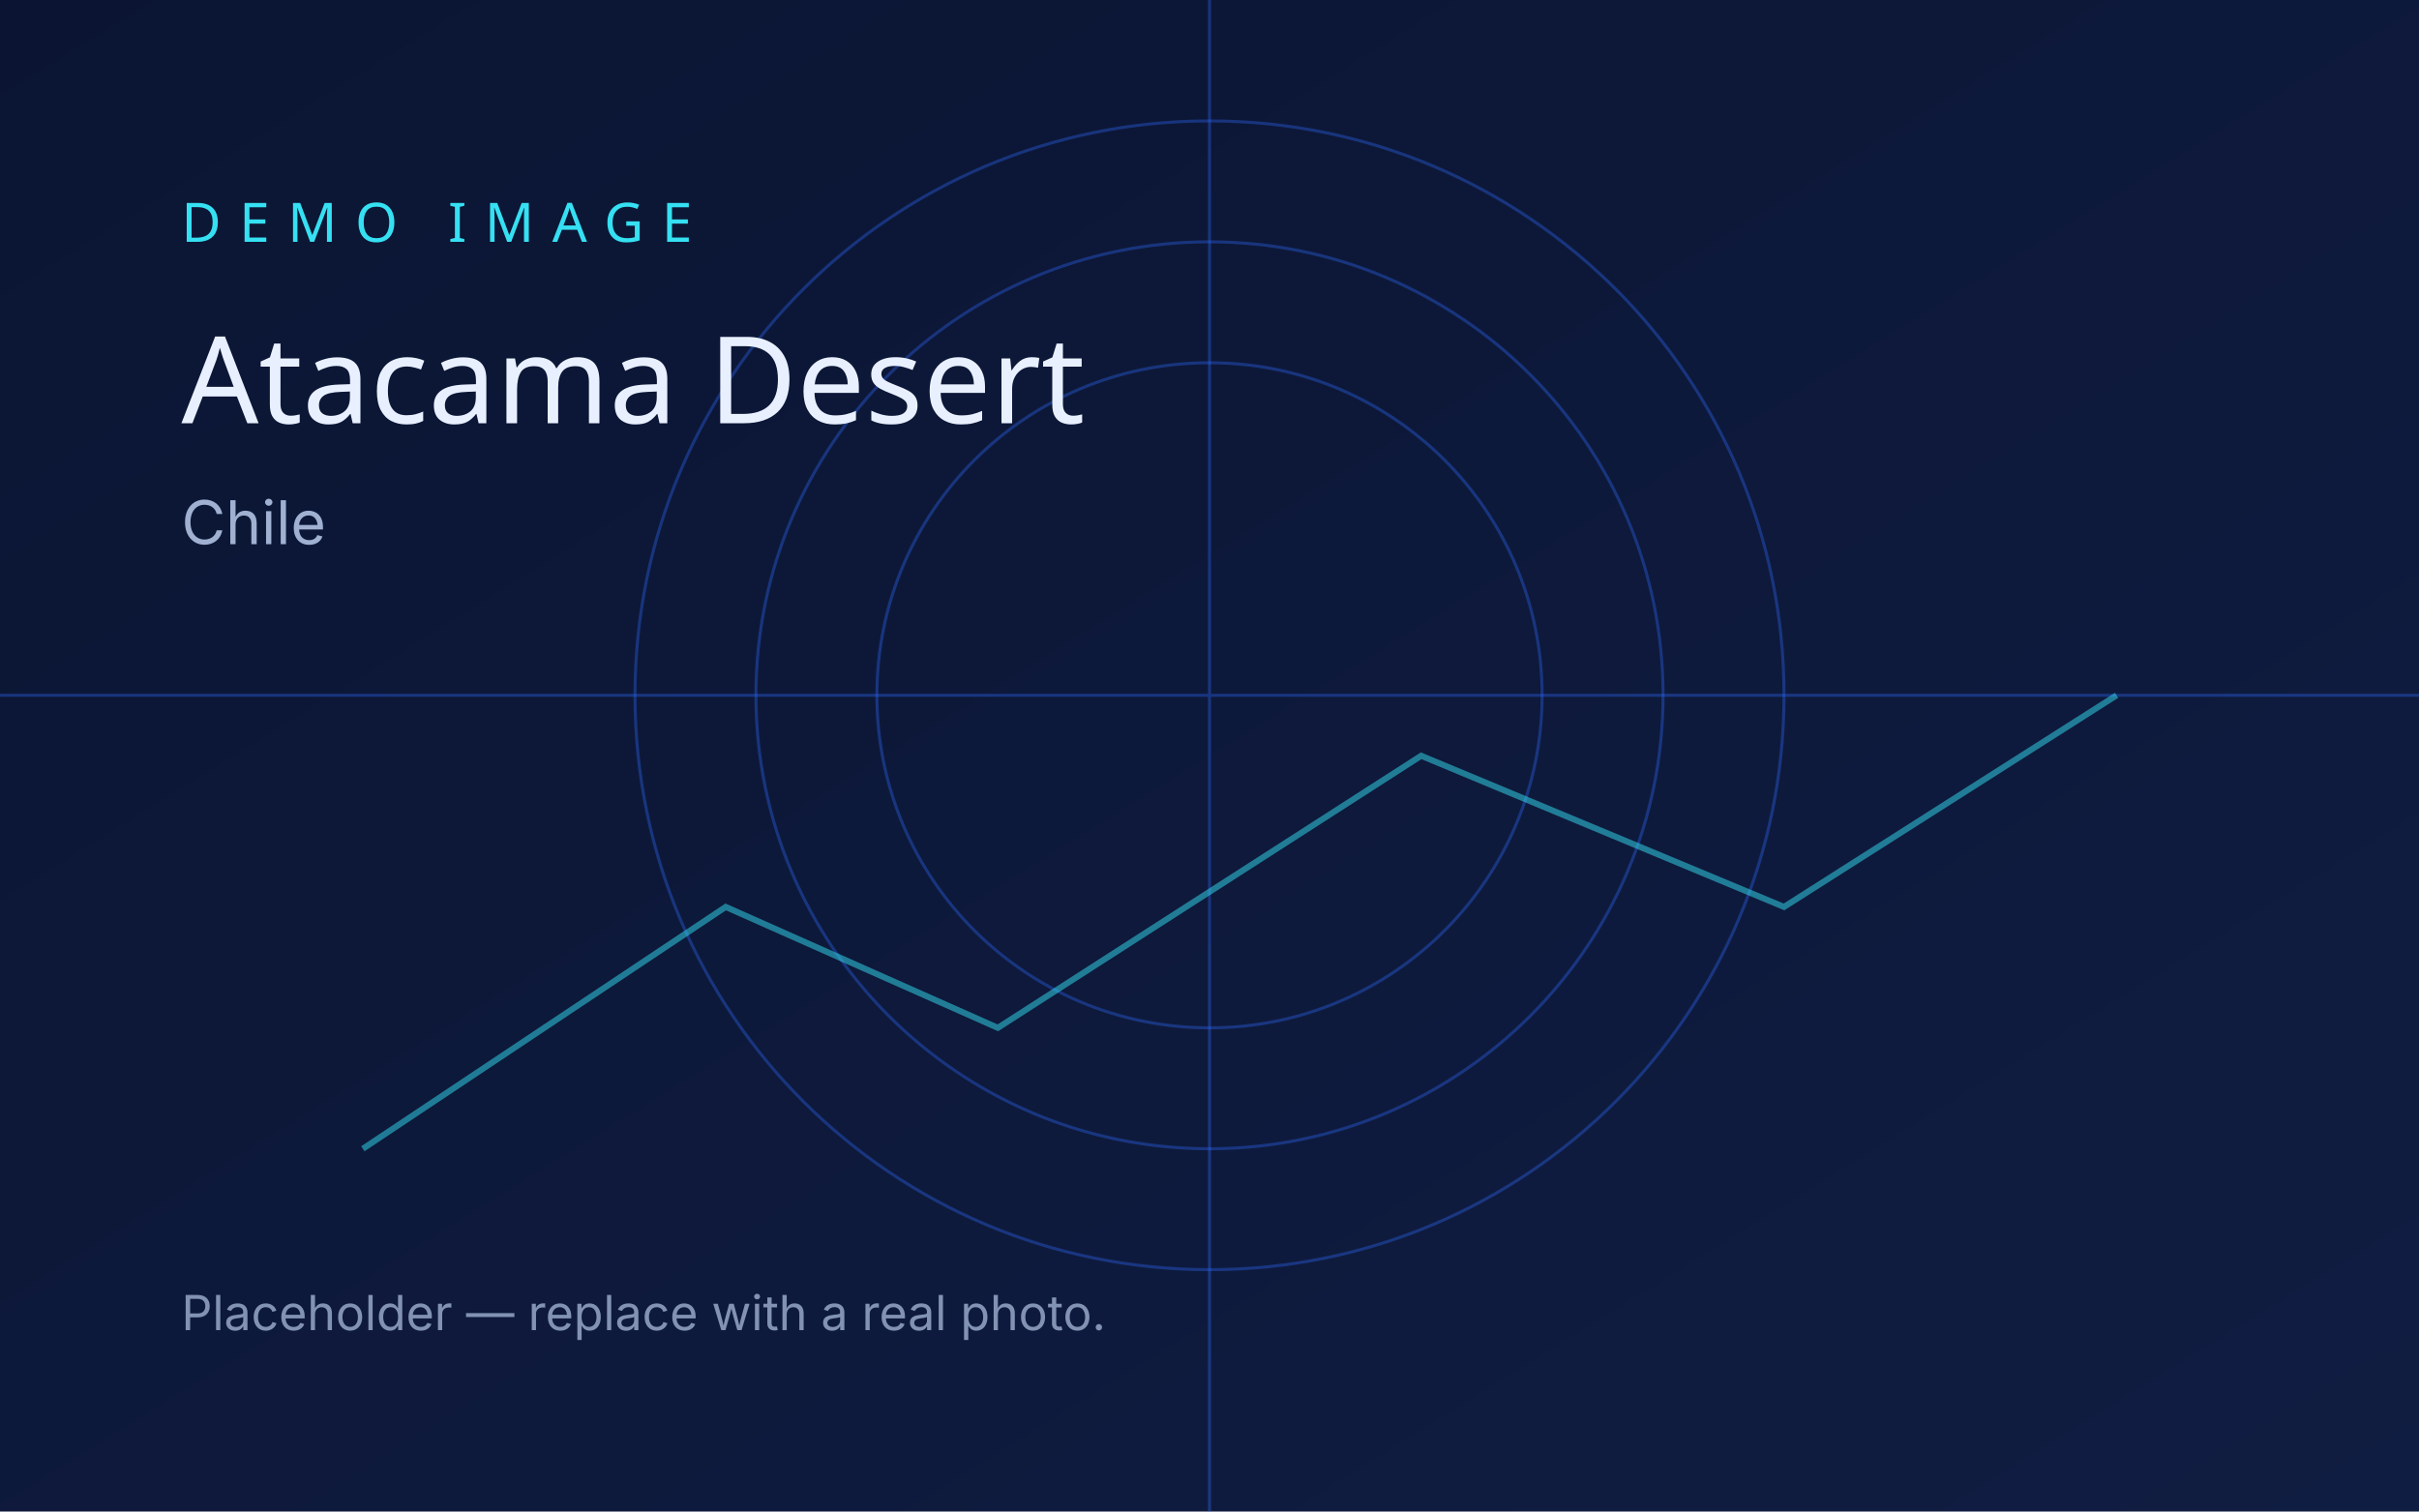
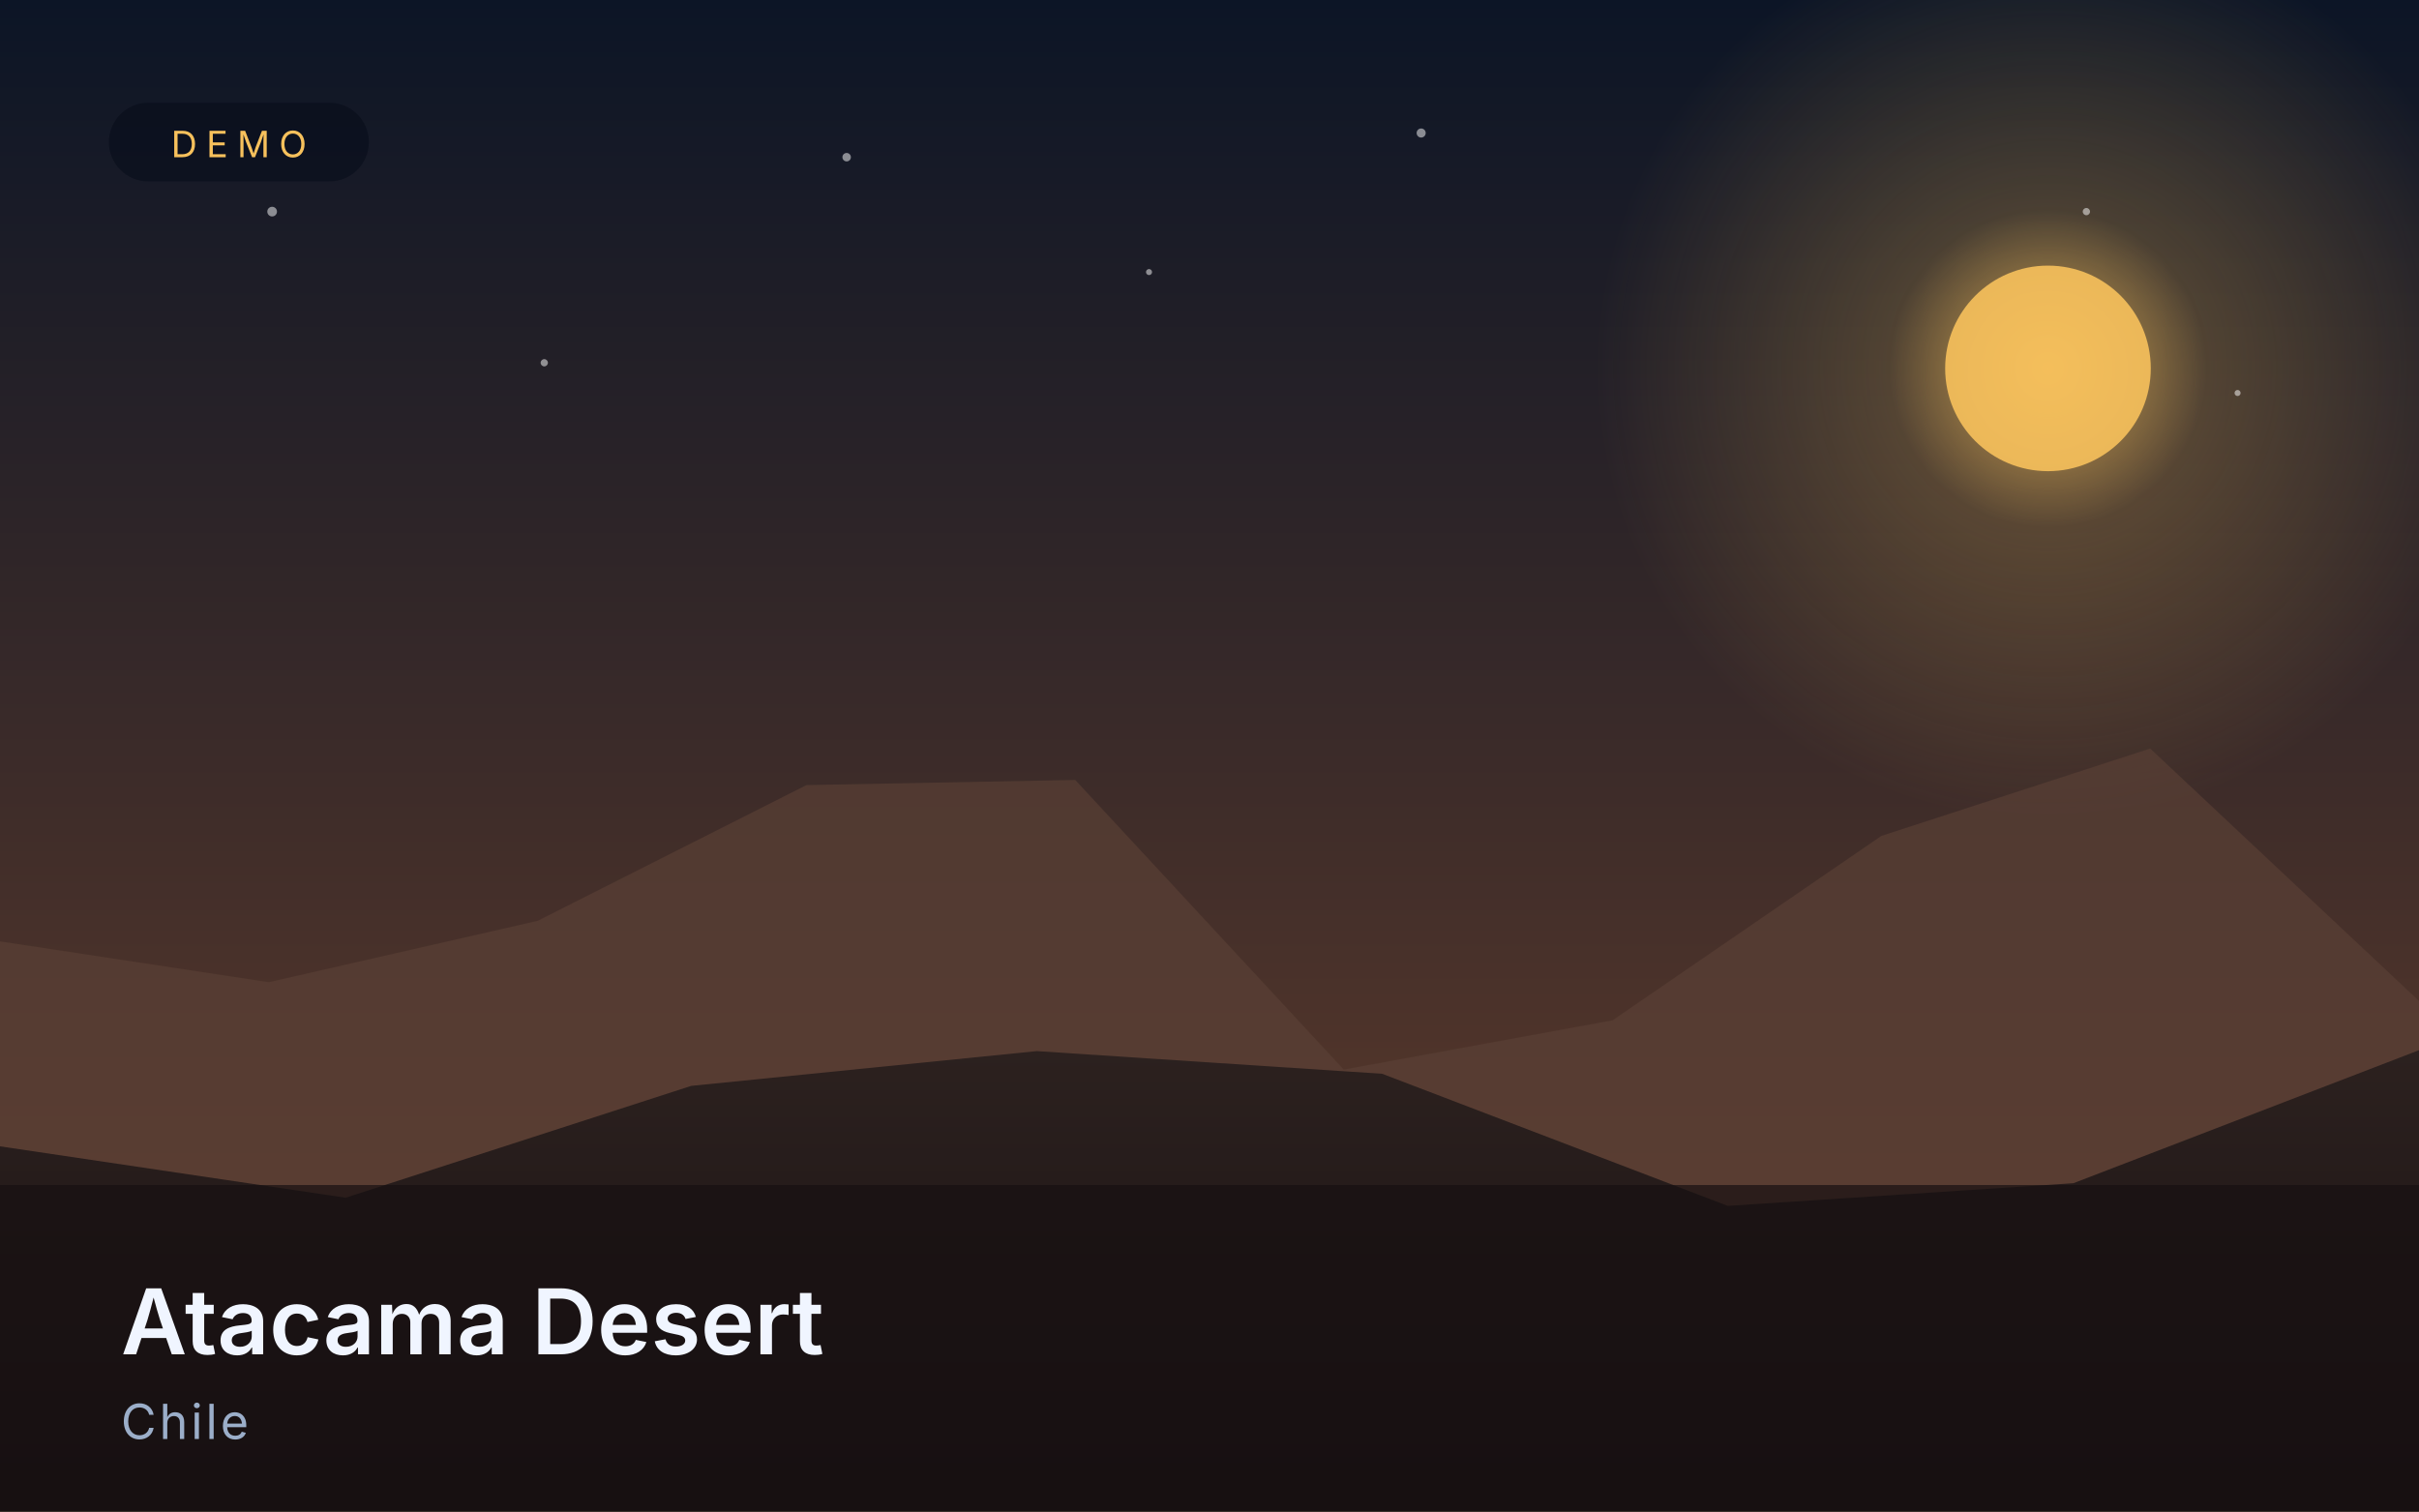
- <svg xmlns="http://www.w3.org/2000/svg" viewBox="0 0 800 500" role="img" aria-label="Demo image for Atacama Desert">
+ <svg xmlns="http://www.w3.org/2000/svg" viewBox="0 0 800 500" role="img" aria-label="Demo landscape for Atacama Desert">
  <defs>
-     <linearGradient id="bg" x1="0" y1="0" x2="1" y2="1">
-       <stop offset="0" stop-color="#0b1533" />
-       <stop offset="1" stop-color="#101d42" />
+     <linearGradient id="sky" x1="0" y1="0" x2="0" y2="1">
+       <stop offset="0" stop-color="#0c1526" />
+       <stop offset="1" stop-color="#6b412c" />
+     </linearGradient>
+     <radialGradient id="sunGlow" cx="0.5" cy="0.5" r="0.5">
+       <stop offset="0" stop-color="#f7c15c" stop-opacity="0.85" />
+       <stop offset="0.35" stop-color="#f7c15c" stop-opacity="0.22" />
+       <stop offset="1" stop-color="#f7c15c" stop-opacity="0" />
+     </radialGradient>
+     <linearGradient id="ground" x1="0" y1="0" x2="0" y2="1">
+       <stop offset="0" stop-color="#2c211f" />
+       <stop offset="1" stop-color="#171011" />
    </linearGradient>
  </defs>
-   <rect width="800" height="500" fill="url(#bg)" />
-   <g fill="none" stroke="#2f6bff" stroke-opacity="0.35">
-     <circle cx="400" cy="230" r="190" />
-     <circle cx="400" cy="230" r="150" />
-     <circle cx="400" cy="230" r="110" />
-     <path d="M0 230 H800 M400 0 V500" />
+   <rect width="800" height="500" fill="url(#sky)" />
+   <circle cx="677.295" cy="121.861" r="150" fill="url(#sunGlow)" />
+   <circle cx="677.295" cy="121.861" r="34" fill="#f7c15c" opacity="0.9" />
+   <g fill="#ffffff" opacity="0.5">
+     <circle cx="90" cy="70" r="1.6" />
+     <circle cx="180" cy="120" r="1.2" />
+     <circle cx="280" cy="52" r="1.4" />
+     <circle cx="380" cy="90" r="1" />
+     <circle cx="470" cy="44" r="1.5" />
+     <circle cx="690" cy="70" r="1.2" />
+     <circle cx="740" cy="130" r="1" />
  </g>
-   <g stroke="#35e0f2" stroke-opacity="0.5" stroke-width="2">
-     <path d="M120 380 L240 300 L330 340 L470 250 L590 300 L700 230" fill="none" />
+   <path d="M0.0 311.4 L88.9 324.9 L177.8 304.6 L266.7 259.7 L355.6 258.0 L444.4 353.8 L533.3 337.5 L622.2 276.5 L711.1 247.6 L800.0 331.1 L800 500 L0 500 Z" fill="#5a4035" opacity="0.65" />
+   <path d="M0.0 379.2 L114.3 396.2 L228.6 359.2 L342.9 347.7 L457.1 355.2 L571.4 398.9 L685.7 391.4 L800.0 347.4 L800 500 L0 500 Z" fill="url(#ground)" />
+   <rect y="392" width="800" height="108" fill="#171011" opacity="0.7" />
+   <g font-family="Space Grotesk, Inter, sans-serif">
+     <rect x="36" y="34" width="86" height="26" rx="13" fill="#060b18" opacity="0.55" />
+     <text x="79" y="52" fill="#f7c15c" font-size="12" letter-spacing="3" text-anchor="middle">DEMO</text>
+     <text x="40" y="448" fill="#f0f5ff" font-size="30" font-weight="600">Atacama Desert</text>
+     <text x="40" y="476" fill="#9baec9" font-size="16" letter-spacing="1">Chile</text>
  </g>
-   <text x="60" y="80" fill="#35e0f2" font-family="Space Grotesk, sans-serif" font-size="18" letter-spacing="6">DEMO IMAGE</text>
-   <text x="60" y="140" fill="#e8f0ff" font-family="Space Grotesk, sans-serif" font-size="40">Atacama Desert</text>
-   <text x="60" y="180" fill="#9fb0d0" font-family="Inter, sans-serif" font-size="20">Chile</text>
-   <text x="60" y="440" fill="#9fb0d0" font-family="Inter, sans-serif" font-size="16" opacity="0.8">Placeholder — replace with a real photo.</text>
</svg>
